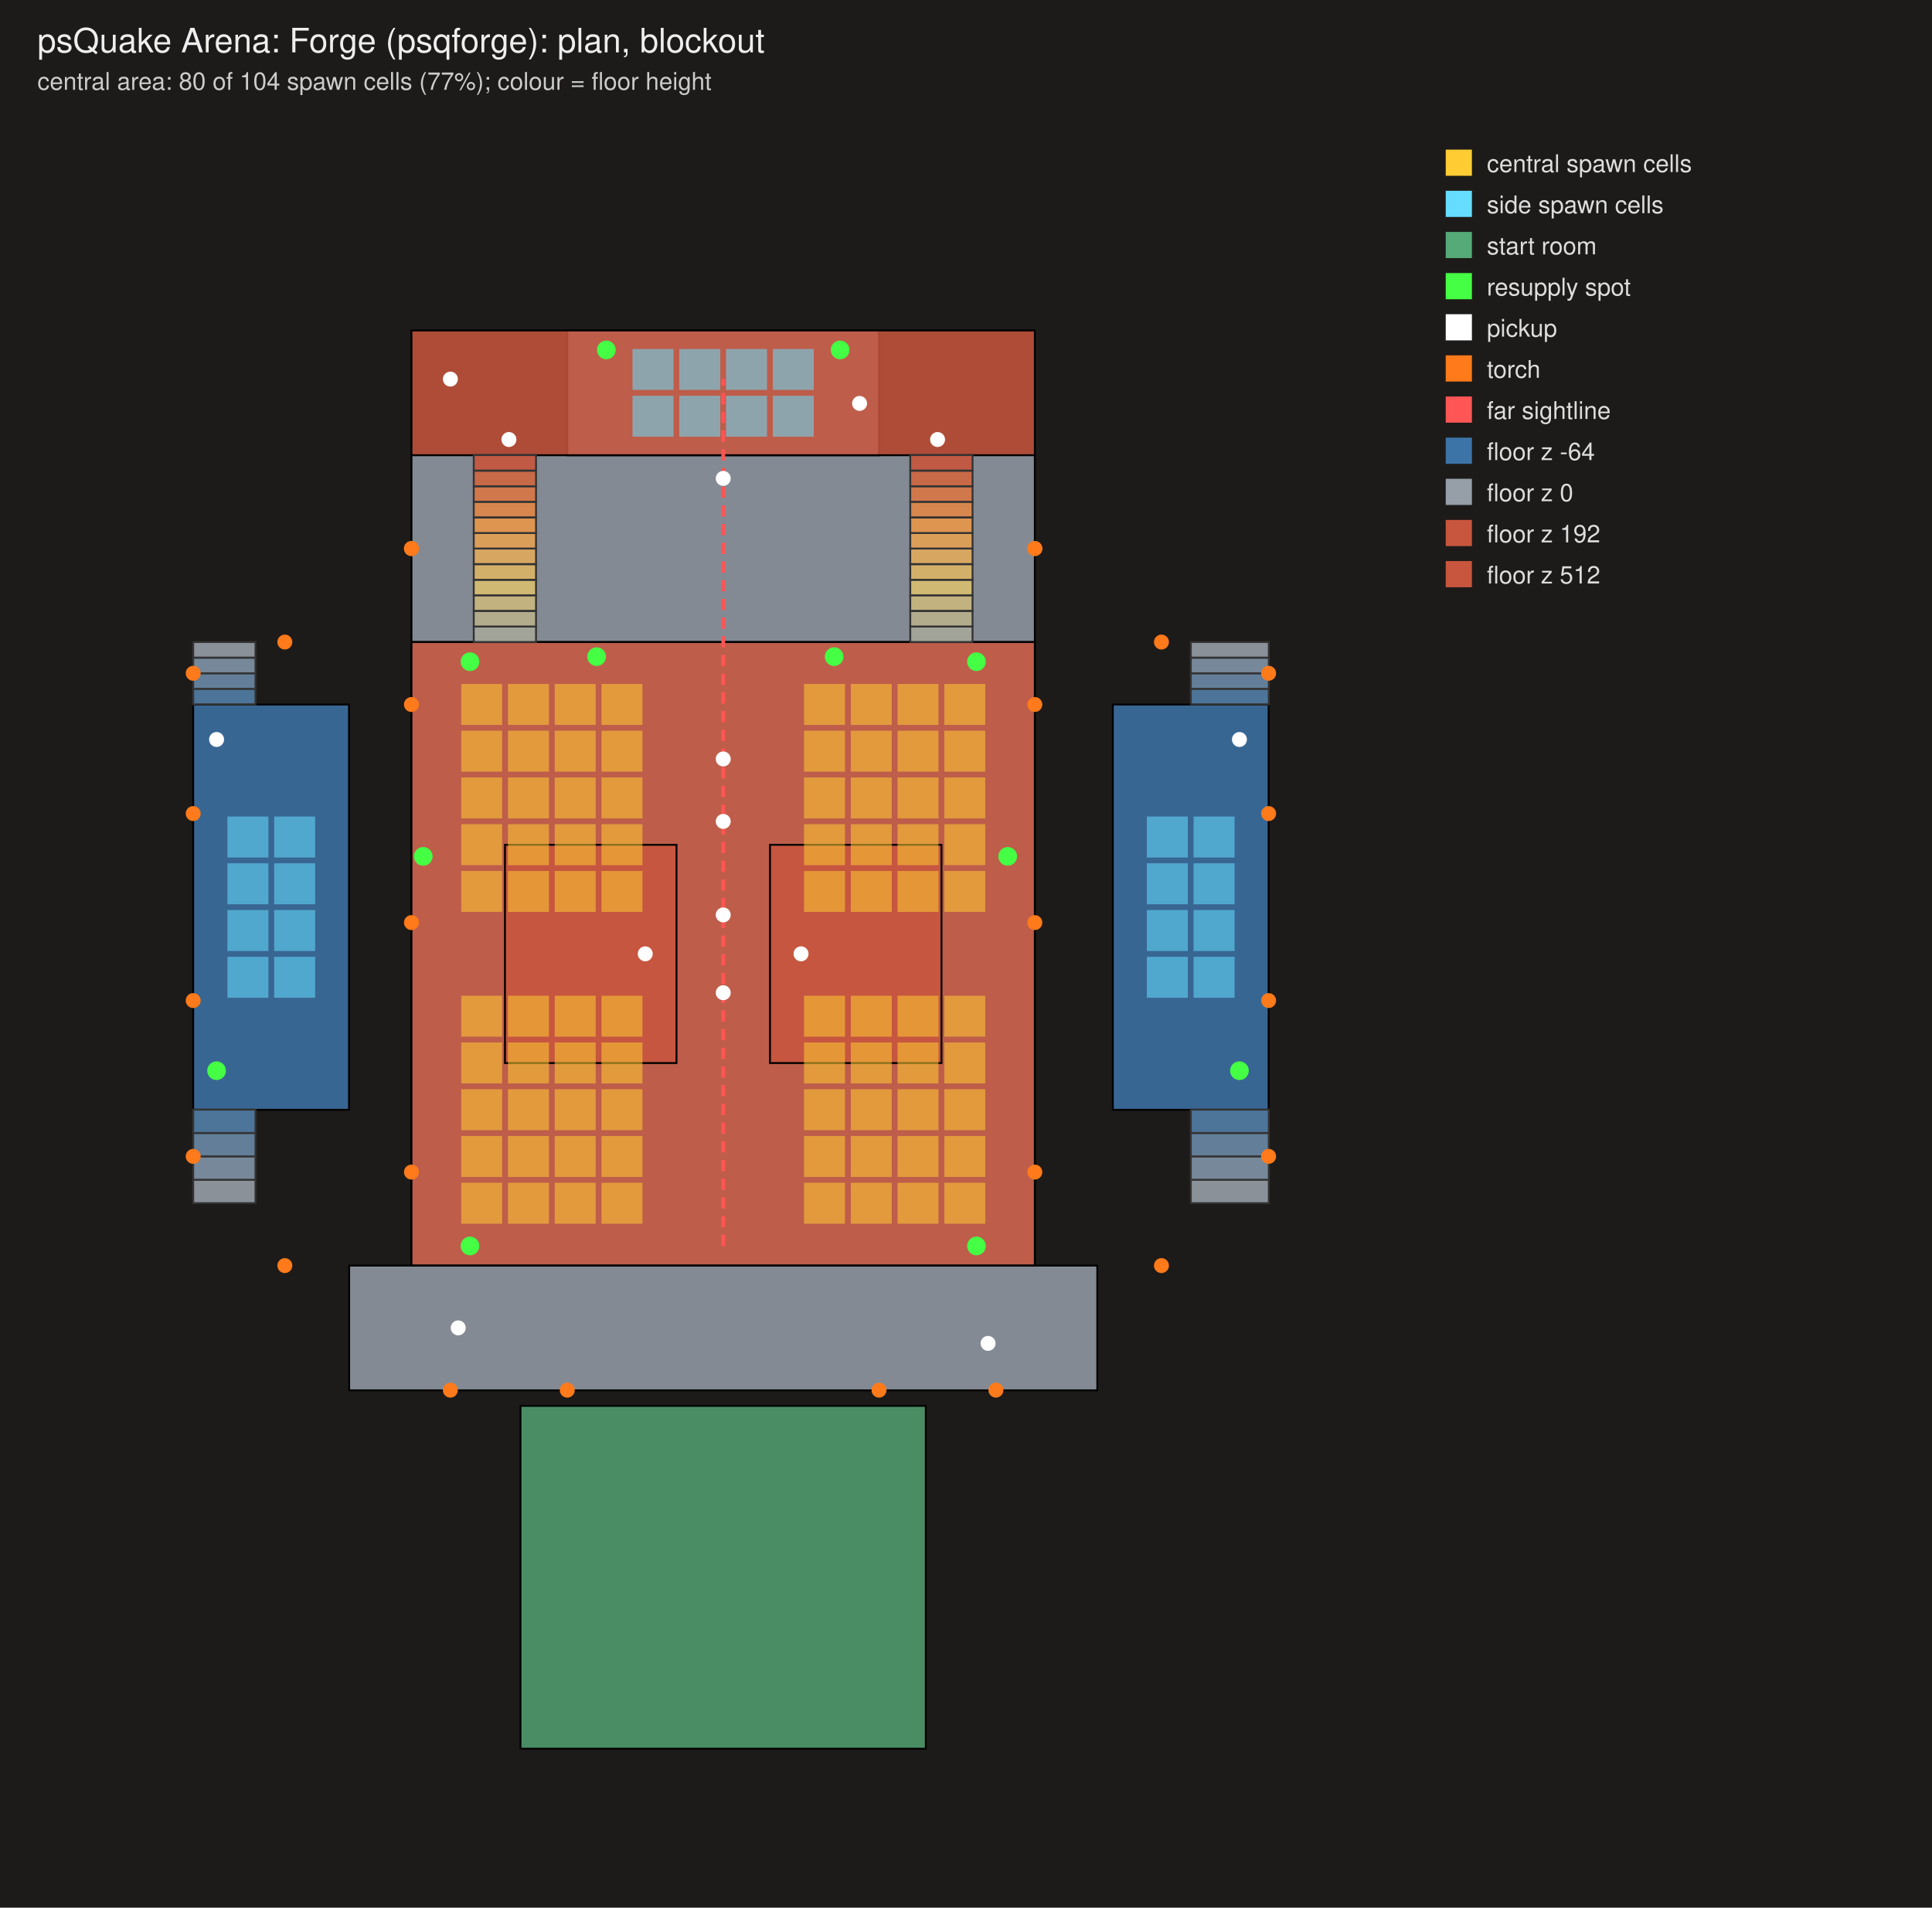
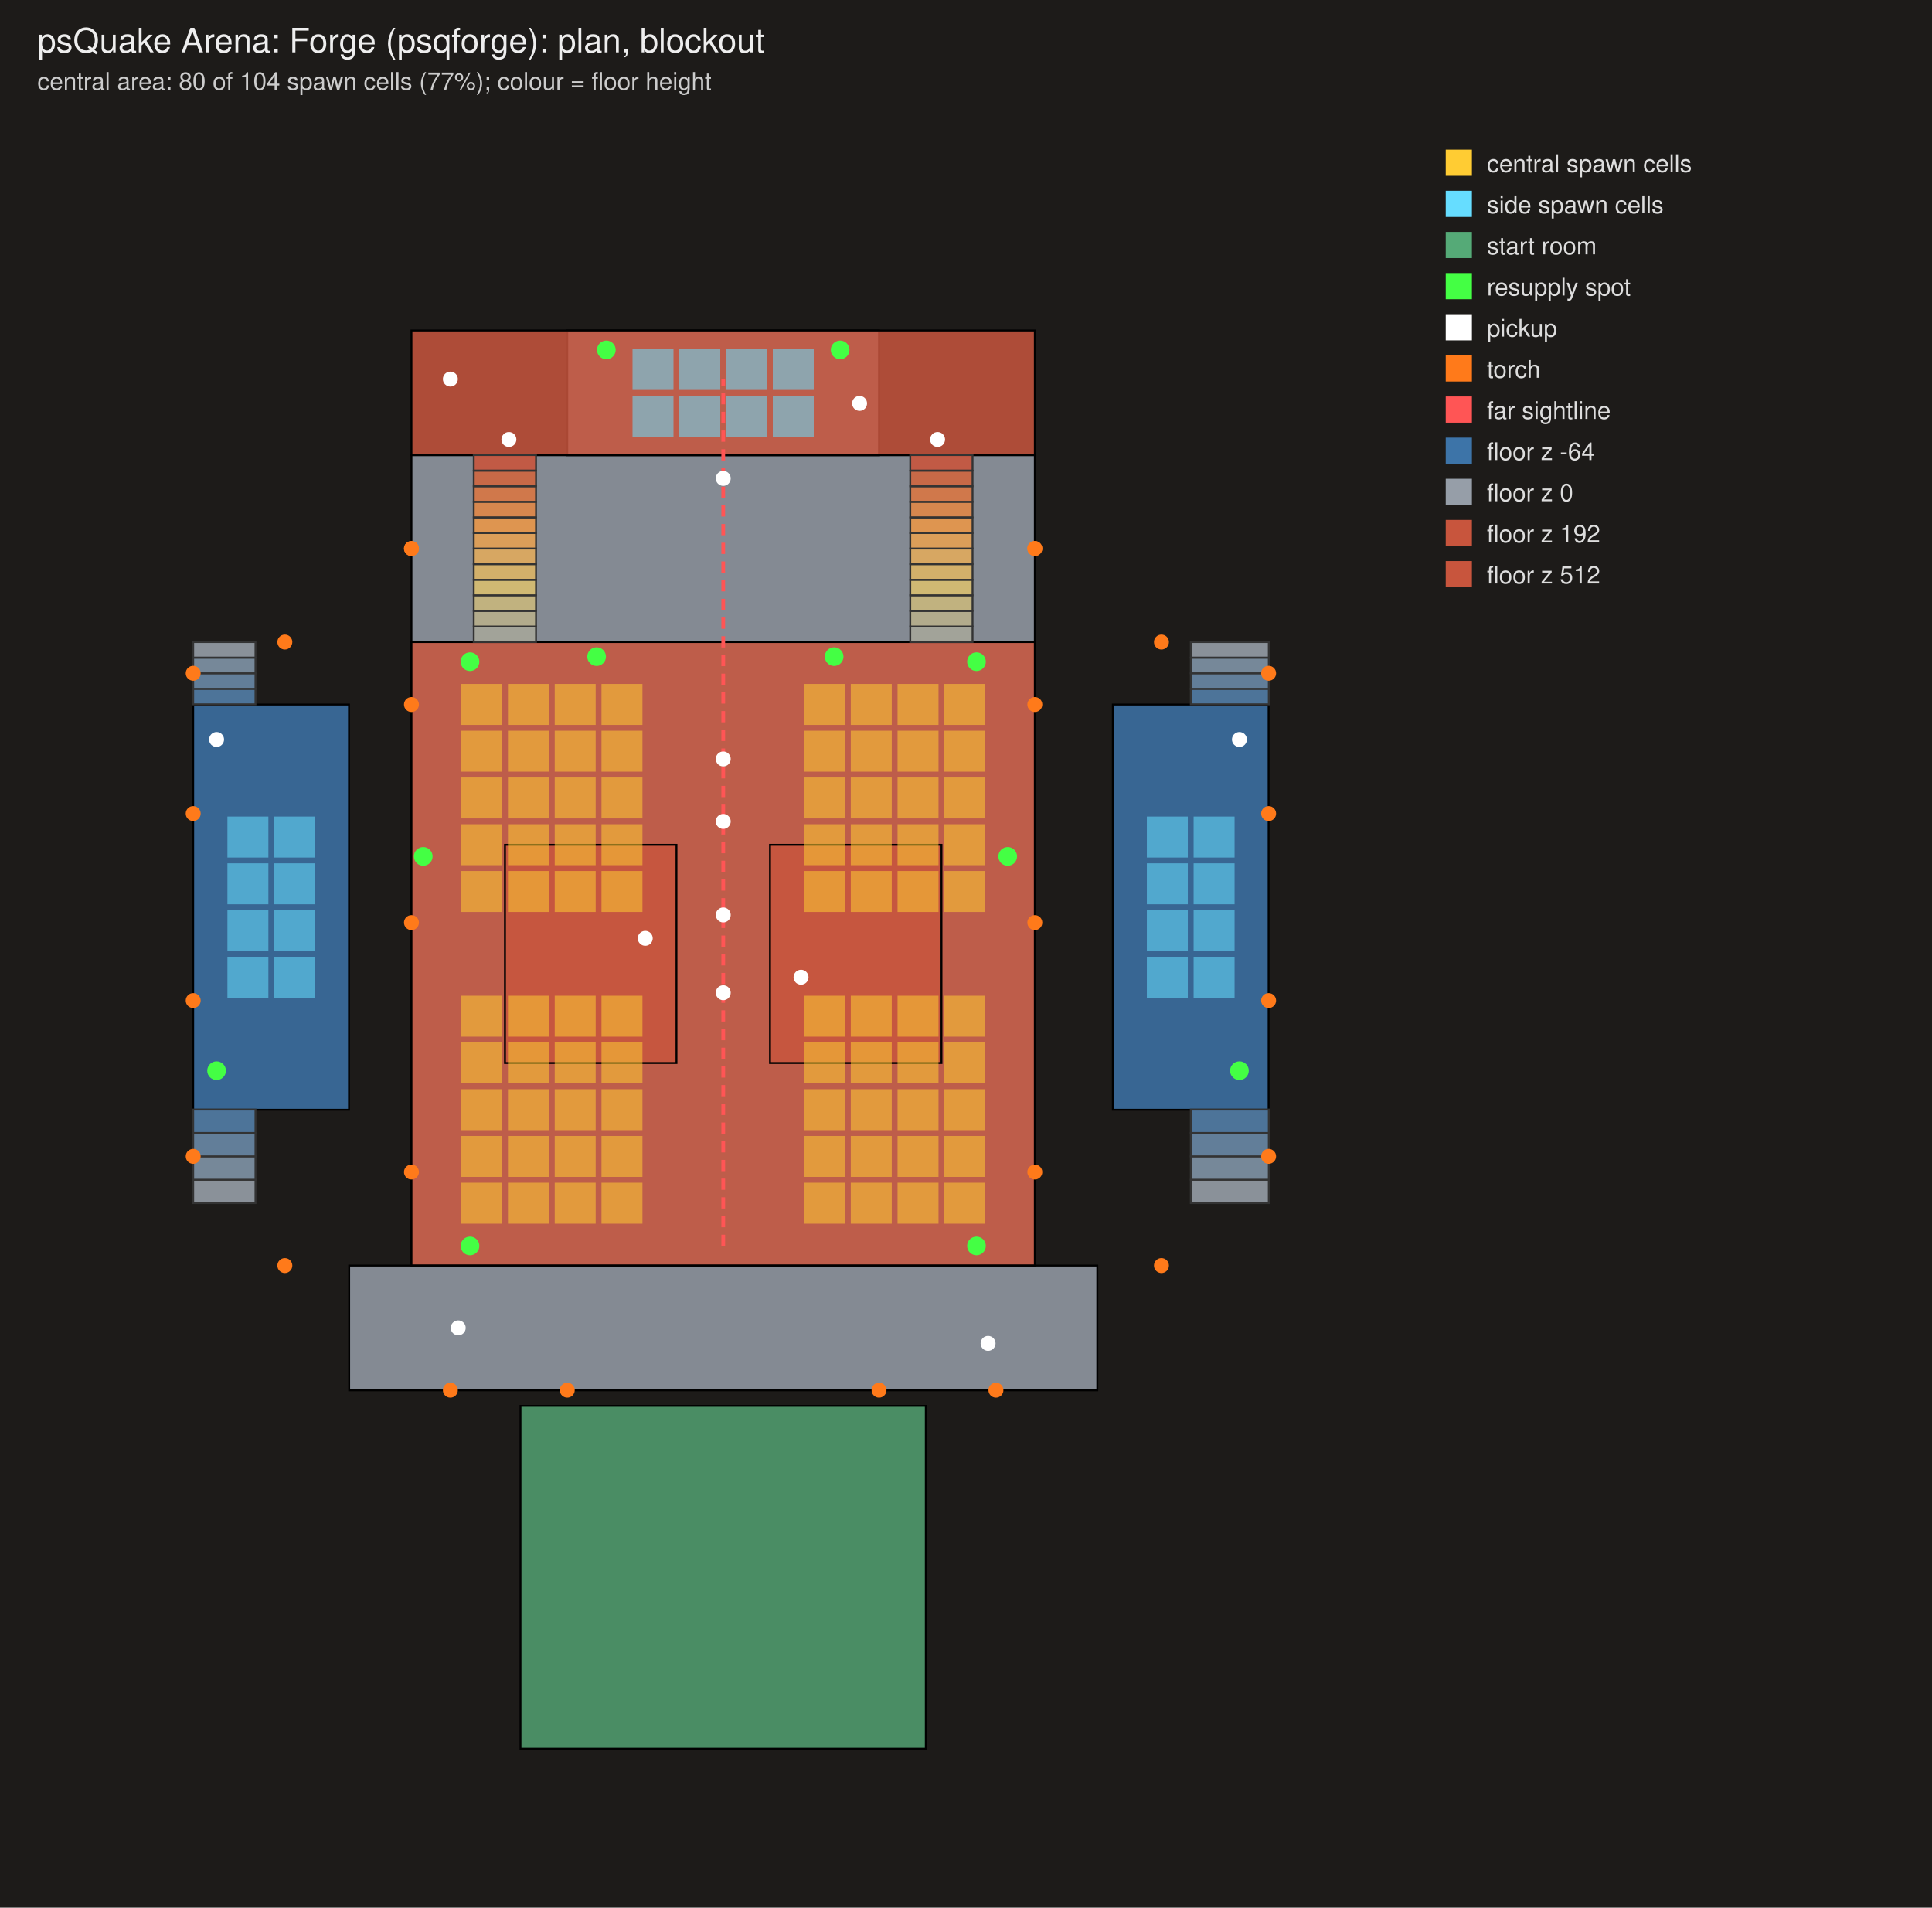
<svg xmlns="http://www.w3.org/2000/svg" width="1033" height="1020" font-family="Helvetica, Arial, sans-serif">
  <rect width="100%" height="100%" fill="#1d1b19" />
  <text x="20" y="28" fill="#eee" font-size="18">psQuake Arena: Forge (psqforge): plan, blockout</text>
  <text x="20" y="48" fill="#ccc" font-size="13">central area: 80 of 104 spawn cells (77%); colour = floor height</text>
  <rect x="103.3" y="376.7" width="83.3" height="216.7" fill="#3d74a8" fill-opacity="0.85" stroke="#000" />
  <rect x="595.0" y="376.7" width="83.3" height="216.7" fill="#3d74a8" fill-opacity="0.85" stroke="#000" />
  <rect x="186.7" y="676.7" width="400.0" height="66.7" fill="#969ea8" fill-opacity="0.85" stroke="#000" />
  <rect x="220.0" y="343.3" width="333.3" height="333.3" fill="#969ea8" fill-opacity="0.85" stroke="#000" />
  <rect x="220.0" y="243.3" width="333.3" height="100.0" fill="#969ea8" fill-opacity="0.85" stroke="#000" />
  <rect x="303.3" y="176.7" width="166.7" height="66.7" fill="#969ea8" fill-opacity="0.85" stroke="#000" />
  <rect x="220.0" y="343.3" width="333.3" height="333.3" fill="#c8553d" fill-opacity="0.85" stroke="#000" />
  <rect x="220.0" y="176.7" width="333.3" height="66.7" fill="#c8553d" fill-opacity="0.85" stroke="#000" />
  <rect x="270.0" y="451.7" width="91.7" height="116.7" fill="#c8553d" fill-opacity="0.85" stroke="#000" />
  <rect x="411.7" y="451.7" width="91.7" height="116.7" fill="#c8553d" fill-opacity="0.85" stroke="#000" />
  <rect x="103.3" y="630.8" width="33.3" height="12.5" fill="#969ea8" fill-opacity="0.9" stroke="#333" />
  <rect x="103.3" y="618.3" width="33.3" height="12.5" fill="#8094a8" fill-opacity="0.9" stroke="#333" />
  <rect x="103.3" y="605.8" width="33.3" height="12.5" fill="#6a89a8" fill-opacity="0.9" stroke="#333" />
  <rect x="103.3" y="593.3" width="33.3" height="12.5" fill="#537ea8" fill-opacity="0.9" stroke="#333" />
  <rect x="103.3" y="368.3" width="33.3" height="8.3" fill="#537ea8" fill-opacity="0.9" stroke="#333" />
  <rect x="103.3" y="360.0" width="33.3" height="8.3" fill="#6a89a8" fill-opacity="0.9" stroke="#333" />
  <rect x="103.3" y="351.7" width="33.3" height="8.3" fill="#8094a8" fill-opacity="0.9" stroke="#333" />
  <rect x="103.3" y="343.3" width="33.3" height="8.3" fill="#969ea8" fill-opacity="0.9" stroke="#333" />
  <rect x="636.7" y="630.8" width="41.7" height="12.5" fill="#969ea8" fill-opacity="0.9" stroke="#333" />
  <rect x="636.7" y="618.3" width="41.7" height="12.5" fill="#8094a8" fill-opacity="0.9" stroke="#333" />
  <rect x="636.7" y="605.8" width="41.7" height="12.5" fill="#6a89a8" fill-opacity="0.9" stroke="#333" />
  <rect x="636.7" y="593.3" width="41.7" height="12.5" fill="#537ea8" fill-opacity="0.9" stroke="#333" />
  <rect x="636.7" y="368.3" width="41.7" height="8.3" fill="#537ea8" fill-opacity="0.9" stroke="#333" />
  <rect x="636.7" y="360.0" width="41.7" height="8.3" fill="#6a89a8" fill-opacity="0.9" stroke="#333" />
  <rect x="636.7" y="351.7" width="41.7" height="8.3" fill="#8094a8" fill-opacity="0.9" stroke="#333" />
  <rect x="636.7" y="343.3" width="41.7" height="8.3" fill="#969ea8" fill-opacity="0.9" stroke="#333" />
  <rect x="253.3" y="335.0" width="33.3" height="8.3" fill="#a6a69a" fill-opacity="0.9" stroke="#333" />
  <rect x="253.3" y="326.7" width="33.3" height="8.3" fill="#b7ae8c" fill-opacity="0.9" stroke="#333" />
  <rect x="253.3" y="318.3" width="33.3" height="8.3" fill="#c8b67e" fill-opacity="0.9" stroke="#333" />
  <rect x="253.3" y="310.0" width="33.3" height="8.3" fill="#d8be70" fill-opacity="0.9" stroke="#333" />
  <rect x="253.3" y="301.7" width="33.3" height="8.3" fill="#dcb466" fill-opacity="0.9" stroke="#333" />
  <rect x="253.3" y="293.3" width="33.3" height="8.3" fill="#e0aa5d" fill-opacity="0.9" stroke="#333" />
  <rect x="253.3" y="285.0" width="33.3" height="8.3" fill="#e4a054" fill-opacity="0.9" stroke="#333" />
  <rect x="253.3" y="276.7" width="33.3" height="8.3" fill="#e8964a" fill-opacity="0.9" stroke="#333" />
  <rect x="253.3" y="268.3" width="33.3" height="8.3" fill="#e08647" fill-opacity="0.9" stroke="#333" />
  <rect x="253.3" y="260.0" width="33.3" height="8.3" fill="#d87644" fill-opacity="0.9" stroke="#333" />
  <rect x="253.3" y="251.7" width="33.3" height="8.3" fill="#d06540" fill-opacity="0.9" stroke="#333" />
  <rect x="253.3" y="243.3" width="33.3" height="8.3" fill="#c8553d" fill-opacity="0.9" stroke="#333" />
  <rect x="486.7" y="335.0" width="33.3" height="8.3" fill="#a6a69a" fill-opacity="0.9" stroke="#333" />
  <rect x="486.7" y="326.7" width="33.3" height="8.3" fill="#b7ae8c" fill-opacity="0.9" stroke="#333" />
  <rect x="486.7" y="318.3" width="33.3" height="8.3" fill="#c8b67e" fill-opacity="0.9" stroke="#333" />
  <rect x="486.7" y="310.0" width="33.3" height="8.3" fill="#d8be70" fill-opacity="0.9" stroke="#333" />
  <rect x="486.7" y="301.7" width="33.3" height="8.3" fill="#dcb466" fill-opacity="0.9" stroke="#333" />
  <rect x="486.7" y="293.3" width="33.3" height="8.3" fill="#e0aa5d" fill-opacity="0.9" stroke="#333" />
  <rect x="486.7" y="285.0" width="33.3" height="8.3" fill="#e4a054" fill-opacity="0.9" stroke="#333" />
  <rect x="486.7" y="276.7" width="33.3" height="8.3" fill="#e8964a" fill-opacity="0.9" stroke="#333" />
  <rect x="486.7" y="268.3" width="33.3" height="8.3" fill="#e08647" fill-opacity="0.9" stroke="#333" />
  <rect x="486.7" y="260.0" width="33.3" height="8.3" fill="#d87644" fill-opacity="0.9" stroke="#333" />
  <rect x="486.7" y="251.7" width="33.3" height="8.3" fill="#d06540" fill-opacity="0.9" stroke="#333" />
  <rect x="486.7" y="243.3" width="33.3" height="8.3" fill="#c8553d" fill-opacity="0.9" stroke="#333" />
  <rect x="278.3" y="751.7" width="216.7" height="183.3" fill="#5a7" fill-opacity="0.8" stroke="#000" />
  <rect x="246.6" y="632.4" width="21.9" height="21.9" fill="#ffcc33" fill-opacity="0.55" stroke="none" />
  <rect x="246.6" y="607.4" width="21.9" height="21.9" fill="#ffcc33" fill-opacity="0.55" stroke="none" />
  <rect x="246.6" y="582.4" width="21.9" height="21.9" fill="#ffcc33" fill-opacity="0.55" stroke="none" />
  <rect x="246.6" y="557.4" width="21.9" height="21.9" fill="#ffcc33" fill-opacity="0.55" stroke="none" />
  <rect x="246.6" y="532.4" width="21.9" height="21.9" fill="#ffcc33" fill-opacity="0.55" stroke="none" />
  <rect x="271.6" y="632.4" width="21.9" height="21.9" fill="#ffcc33" fill-opacity="0.55" stroke="none" />
  <rect x="271.6" y="607.4" width="21.9" height="21.9" fill="#ffcc33" fill-opacity="0.55" stroke="none" />
  <rect x="271.6" y="582.4" width="21.9" height="21.9" fill="#ffcc33" fill-opacity="0.55" stroke="none" />
  <rect x="271.6" y="557.4" width="21.9" height="21.9" fill="#ffcc33" fill-opacity="0.55" stroke="none" />
  <rect x="271.6" y="532.4" width="21.9" height="21.9" fill="#ffcc33" fill-opacity="0.55" stroke="none" />
  <rect x="296.6" y="632.4" width="21.9" height="21.9" fill="#ffcc33" fill-opacity="0.55" stroke="none" />
  <rect x="296.6" y="607.4" width="21.9" height="21.9" fill="#ffcc33" fill-opacity="0.55" stroke="none" />
  <rect x="296.6" y="582.4" width="21.9" height="21.9" fill="#ffcc33" fill-opacity="0.55" stroke="none" />
  <rect x="296.6" y="557.4" width="21.9" height="21.9" fill="#ffcc33" fill-opacity="0.55" stroke="none" />
  <rect x="296.6" y="532.4" width="21.9" height="21.9" fill="#ffcc33" fill-opacity="0.55" stroke="none" />
  <rect x="321.6" y="632.4" width="21.9" height="21.9" fill="#ffcc33" fill-opacity="0.55" stroke="none" />
  <rect x="321.6" y="607.4" width="21.9" height="21.9" fill="#ffcc33" fill-opacity="0.55" stroke="none" />
  <rect x="321.6" y="582.4" width="21.9" height="21.9" fill="#ffcc33" fill-opacity="0.55" stroke="none" />
  <rect x="321.6" y="557.4" width="21.9" height="21.9" fill="#ffcc33" fill-opacity="0.55" stroke="none" />
  <rect x="321.6" y="532.4" width="21.9" height="21.9" fill="#ffcc33" fill-opacity="0.55" stroke="none" />
  <rect x="429.9" y="632.4" width="21.9" height="21.9" fill="#ffcc33" fill-opacity="0.55" stroke="none" />
  <rect x="429.9" y="607.4" width="21.9" height="21.9" fill="#ffcc33" fill-opacity="0.55" stroke="none" />
  <rect x="429.9" y="582.4" width="21.9" height="21.9" fill="#ffcc33" fill-opacity="0.55" stroke="none" />
  <rect x="429.9" y="557.4" width="21.9" height="21.9" fill="#ffcc33" fill-opacity="0.55" stroke="none" />
  <rect x="429.9" y="532.4" width="21.9" height="21.9" fill="#ffcc33" fill-opacity="0.55" stroke="none" />
  <rect x="454.9" y="632.4" width="21.9" height="21.9" fill="#ffcc33" fill-opacity="0.55" stroke="none" />
  <rect x="454.9" y="607.4" width="21.9" height="21.9" fill="#ffcc33" fill-opacity="0.55" stroke="none" />
  <rect x="454.9" y="582.4" width="21.9" height="21.9" fill="#ffcc33" fill-opacity="0.55" stroke="none" />
  <rect x="454.9" y="557.4" width="21.9" height="21.9" fill="#ffcc33" fill-opacity="0.55" stroke="none" />
  <rect x="454.9" y="532.4" width="21.9" height="21.9" fill="#ffcc33" fill-opacity="0.55" stroke="none" />
  <rect x="479.9" y="632.4" width="21.9" height="21.9" fill="#ffcc33" fill-opacity="0.55" stroke="none" />
  <rect x="479.9" y="607.4" width="21.9" height="21.9" fill="#ffcc33" fill-opacity="0.55" stroke="none" />
  <rect x="479.9" y="582.4" width="21.9" height="21.9" fill="#ffcc33" fill-opacity="0.55" stroke="none" />
  <rect x="479.9" y="557.4" width="21.9" height="21.9" fill="#ffcc33" fill-opacity="0.55" stroke="none" />
  <rect x="479.9" y="532.4" width="21.9" height="21.9" fill="#ffcc33" fill-opacity="0.55" stroke="none" />
  <rect x="504.9" y="632.4" width="21.9" height="21.9" fill="#ffcc33" fill-opacity="0.55" stroke="none" />
  <rect x="504.9" y="607.4" width="21.9" height="21.9" fill="#ffcc33" fill-opacity="0.55" stroke="none" />
  <rect x="504.9" y="582.4" width="21.9" height="21.9" fill="#ffcc33" fill-opacity="0.55" stroke="none" />
  <rect x="504.9" y="557.4" width="21.9" height="21.9" fill="#ffcc33" fill-opacity="0.55" stroke="none" />
  <rect x="504.9" y="532.4" width="21.9" height="21.9" fill="#ffcc33" fill-opacity="0.55" stroke="none" />
  <rect x="246.6" y="465.7" width="21.9" height="21.9" fill="#ffcc33" fill-opacity="0.55" stroke="none" />
  <rect x="246.6" y="440.7" width="21.9" height="21.9" fill="#ffcc33" fill-opacity="0.55" stroke="none" />
  <rect x="246.6" y="415.7" width="21.9" height="21.9" fill="#ffcc33" fill-opacity="0.55" stroke="none" />
  <rect x="246.6" y="390.7" width="21.9" height="21.9" fill="#ffcc33" fill-opacity="0.55" stroke="none" />
  <rect x="246.6" y="365.7" width="21.9" height="21.9" fill="#ffcc33" fill-opacity="0.55" stroke="none" />
  <rect x="271.6" y="465.7" width="21.9" height="21.9" fill="#ffcc33" fill-opacity="0.55" stroke="none" />
  <rect x="271.6" y="440.7" width="21.9" height="21.9" fill="#ffcc33" fill-opacity="0.55" stroke="none" />
  <rect x="271.6" y="415.7" width="21.9" height="21.9" fill="#ffcc33" fill-opacity="0.55" stroke="none" />
  <rect x="271.6" y="390.7" width="21.9" height="21.9" fill="#ffcc33" fill-opacity="0.55" stroke="none" />
  <rect x="271.6" y="365.7" width="21.9" height="21.9" fill="#ffcc33" fill-opacity="0.55" stroke="none" />
  <rect x="296.6" y="465.7" width="21.9" height="21.9" fill="#ffcc33" fill-opacity="0.55" stroke="none" />
  <rect x="296.6" y="440.7" width="21.9" height="21.9" fill="#ffcc33" fill-opacity="0.55" stroke="none" />
  <rect x="296.6" y="415.7" width="21.9" height="21.9" fill="#ffcc33" fill-opacity="0.55" stroke="none" />
  <rect x="296.6" y="390.7" width="21.9" height="21.9" fill="#ffcc33" fill-opacity="0.55" stroke="none" />
  <rect x="296.6" y="365.7" width="21.9" height="21.9" fill="#ffcc33" fill-opacity="0.55" stroke="none" />
  <rect x="321.6" y="465.7" width="21.9" height="21.9" fill="#ffcc33" fill-opacity="0.55" stroke="none" />
  <rect x="321.6" y="440.7" width="21.9" height="21.9" fill="#ffcc33" fill-opacity="0.55" stroke="none" />
  <rect x="321.6" y="415.7" width="21.9" height="21.9" fill="#ffcc33" fill-opacity="0.55" stroke="none" />
  <rect x="321.6" y="390.7" width="21.9" height="21.9" fill="#ffcc33" fill-opacity="0.55" stroke="none" />
  <rect x="321.6" y="365.7" width="21.9" height="21.9" fill="#ffcc33" fill-opacity="0.55" stroke="none" />
  <rect x="429.9" y="465.7" width="21.9" height="21.9" fill="#ffcc33" fill-opacity="0.55" stroke="none" />
  <rect x="429.9" y="440.7" width="21.9" height="21.9" fill="#ffcc33" fill-opacity="0.55" stroke="none" />
  <rect x="429.9" y="415.7" width="21.9" height="21.9" fill="#ffcc33" fill-opacity="0.55" stroke="none" />
  <rect x="429.9" y="390.7" width="21.9" height="21.9" fill="#ffcc33" fill-opacity="0.55" stroke="none" />
  <rect x="429.9" y="365.7" width="21.9" height="21.9" fill="#ffcc33" fill-opacity="0.55" stroke="none" />
  <rect x="454.9" y="465.7" width="21.9" height="21.9" fill="#ffcc33" fill-opacity="0.55" stroke="none" />
  <rect x="454.9" y="440.7" width="21.9" height="21.9" fill="#ffcc33" fill-opacity="0.55" stroke="none" />
  <rect x="454.9" y="415.7" width="21.9" height="21.9" fill="#ffcc33" fill-opacity="0.55" stroke="none" />
  <rect x="454.9" y="390.7" width="21.9" height="21.9" fill="#ffcc33" fill-opacity="0.55" stroke="none" />
  <rect x="454.9" y="365.7" width="21.9" height="21.9" fill="#ffcc33" fill-opacity="0.55" stroke="none" />
  <rect x="479.9" y="465.7" width="21.9" height="21.9" fill="#ffcc33" fill-opacity="0.55" stroke="none" />
  <rect x="479.9" y="440.7" width="21.9" height="21.9" fill="#ffcc33" fill-opacity="0.55" stroke="none" />
  <rect x="479.9" y="415.7" width="21.9" height="21.9" fill="#ffcc33" fill-opacity="0.55" stroke="none" />
  <rect x="479.9" y="390.7" width="21.9" height="21.9" fill="#ffcc33" fill-opacity="0.55" stroke="none" />
  <rect x="479.9" y="365.7" width="21.9" height="21.9" fill="#ffcc33" fill-opacity="0.55" stroke="none" />
  <rect x="504.9" y="465.7" width="21.9" height="21.9" fill="#ffcc33" fill-opacity="0.55" stroke="none" />
  <rect x="504.9" y="440.7" width="21.9" height="21.9" fill="#ffcc33" fill-opacity="0.55" stroke="none" />
  <rect x="504.9" y="415.7" width="21.9" height="21.9" fill="#ffcc33" fill-opacity="0.55" stroke="none" />
  <rect x="504.9" y="390.7" width="21.9" height="21.9" fill="#ffcc33" fill-opacity="0.55" stroke="none" />
  <rect x="504.9" y="365.7" width="21.9" height="21.9" fill="#ffcc33" fill-opacity="0.55" stroke="none" />
  <rect x="338.2" y="211.6" width="21.9" height="21.9" fill="#66ddff" fill-opacity="0.55" stroke="none" />
  <rect x="338.2" y="186.6" width="21.9" height="21.9" fill="#66ddff" fill-opacity="0.55" stroke="none" />
  <rect x="363.2" y="211.6" width="21.9" height="21.9" fill="#66ddff" fill-opacity="0.55" stroke="none" />
  <rect x="363.2" y="186.6" width="21.9" height="21.9" fill="#66ddff" fill-opacity="0.55" stroke="none" />
  <rect x="388.2" y="211.6" width="21.9" height="21.9" fill="#66ddff" fill-opacity="0.55" stroke="none" />
  <rect x="388.2" y="186.6" width="21.9" height="21.9" fill="#66ddff" fill-opacity="0.55" stroke="none" />
  <rect x="413.2" y="211.6" width="21.9" height="21.9" fill="#66ddff" fill-opacity="0.55" stroke="none" />
  <rect x="413.2" y="186.6" width="21.9" height="21.9" fill="#66ddff" fill-opacity="0.55" stroke="none" />
  <rect x="121.6" y="511.6" width="21.9" height="21.9" fill="#66ddff" fill-opacity="0.55" stroke="none" />
  <rect x="121.6" y="486.6" width="21.9" height="21.9" fill="#66ddff" fill-opacity="0.55" stroke="none" />
  <rect x="121.6" y="461.6" width="21.9" height="21.9" fill="#66ddff" fill-opacity="0.55" stroke="none" />
  <rect x="121.6" y="436.6" width="21.9" height="21.9" fill="#66ddff" fill-opacity="0.55" stroke="none" />
  <rect x="146.6" y="511.6" width="21.9" height="21.9" fill="#66ddff" fill-opacity="0.55" stroke="none" />
  <rect x="146.6" y="486.6" width="21.9" height="21.9" fill="#66ddff" fill-opacity="0.55" stroke="none" />
  <rect x="146.6" y="461.6" width="21.9" height="21.9" fill="#66ddff" fill-opacity="0.55" stroke="none" />
  <rect x="146.6" y="436.6" width="21.9" height="21.9" fill="#66ddff" fill-opacity="0.55" stroke="none" />
  <rect x="613.2" y="511.6" width="21.9" height="21.9" fill="#66ddff" fill-opacity="0.55" stroke="none" />
  <rect x="613.2" y="486.6" width="21.9" height="21.9" fill="#66ddff" fill-opacity="0.55" stroke="none" />
  <rect x="613.2" y="461.6" width="21.9" height="21.9" fill="#66ddff" fill-opacity="0.55" stroke="none" />
  <rect x="613.2" y="436.6" width="21.9" height="21.9" fill="#66ddff" fill-opacity="0.55" stroke="none" />
  <rect x="638.2" y="511.6" width="21.9" height="21.9" fill="#66ddff" fill-opacity="0.55" stroke="none" />
  <rect x="638.2" y="486.6" width="21.9" height="21.9" fill="#66ddff" fill-opacity="0.55" stroke="none" />
  <rect x="638.2" y="461.6" width="21.9" height="21.9" fill="#66ddff" fill-opacity="0.55" stroke="none" />
  <rect x="638.2" y="436.6" width="21.9" height="21.9" fill="#66ddff" fill-opacity="0.55" stroke="none" />
  <circle cx="103.3" cy="535.0" r="4" fill="#ff7a1a" />
  <circle cx="103.3" cy="435.0" r="4" fill="#ff7a1a" />
  <circle cx="678.3" cy="535.0" r="4" fill="#ff7a1a" />
  <circle cx="678.3" cy="435.0" r="4" fill="#ff7a1a" />
  <circle cx="303.3" cy="743.3" r="4" fill="#ff7a1a" />
  <circle cx="470.0" cy="743.3" r="4" fill="#ff7a1a" />
  <circle cx="220.0" cy="293.3" r="4" fill="#ff7a1a" />
  <circle cx="553.3" cy="293.3" r="4" fill="#ff7a1a" />
  <circle cx="152.3" cy="676.7" r="4" fill="#ff7a1a" />
  <circle cx="621.0" cy="676.7" r="4" fill="#ff7a1a" />
  <circle cx="152.3" cy="343.3" r="4" fill="#ff7a1a" />
  <circle cx="621.0" cy="343.3" r="4" fill="#ff7a1a" />
  <circle cx="103.3" cy="618.3" r="4" fill="#ff7a1a" />
  <circle cx="678.3" cy="618.3" r="4" fill="#ff7a1a" />
  <circle cx="103.3" cy="360.0" r="4" fill="#ff7a1a" />
  <circle cx="678.3" cy="360.0" r="4" fill="#ff7a1a" />
  <circle cx="220.0" cy="626.7" r="4" fill="#ff7a1a" />
  <circle cx="220.0" cy="493.3" r="4" fill="#ff7a1a" />
  <circle cx="220.0" cy="376.7" r="4" fill="#ff7a1a" />
  <circle cx="553.3" cy="626.7" r="4" fill="#ff7a1a" />
  <circle cx="553.3" cy="493.3" r="4" fill="#ff7a1a" />
  <circle cx="553.3" cy="376.7" r="4" fill="#ff7a1a" />
  <circle cx="240.8" cy="743.3" r="4" fill="#ff7a1a" />
  <circle cx="532.5" cy="743.3" r="4" fill="#ff7a1a" />
  <circle cx="220.0" cy="293.3" r="4" fill="#ff7a1a" />
  <circle cx="553.3" cy="293.3" r="4" fill="#ff7a1a" />
  <line x1="386.7" y1="666.2" x2="386.7" y2="202.7" stroke="#f55" stroke-dasharray="6 4" stroke-width="2" />
  <circle cx="251.3" cy="666.2" r="5" fill="#4f4" />
  <circle cx="522.1" cy="666.2" r="5" fill="#4f4" />
  <circle cx="251.3" cy="353.8" r="5" fill="#4f4" />
  <circle cx="522.1" cy="353.8" r="5" fill="#4f4" />
  <circle cx="319.0" cy="351.1" r="5" fill="#4f4" />
  <circle cx="446.0" cy="351.1" r="5" fill="#4f4" />
  <circle cx="226.3" cy="457.9" r="5" fill="#4f4" />
  <circle cx="538.8" cy="457.9" r="5" fill="#4f4" />
  <circle cx="115.8" cy="572.5" r="5" fill="#4f4" />
  <circle cx="662.7" cy="572.5" r="5" fill="#4f4" />
  <circle cx="324.2" cy="187.1" r="5" fill="#4f4" />
  <circle cx="449.2" cy="187.1" r="5" fill="#4f4" />
  <circle cx="245.0" cy="710.0" r="4" fill="#fff" />
  <circle cx="528.3" cy="718.3" r="4" fill="#fff" />
  <circle cx="115.8" cy="395.4" r="4" fill="#fff" />
  <circle cx="662.7" cy="395.4" r="4" fill="#fff" />
  <circle cx="386.7" cy="530.8" r="4" fill="#fff" />
  <circle cx="386.7" cy="489.2" r="4" fill="#fff" />
-   <circle cx="345.0" cy="510.0" r="4" fill="#fff" />
-   <circle cx="428.3" cy="510.0" r="4" fill="#fff" />
+   <circle cx="345.0" cy="501.7" r="4" fill="#fff" />
+   <circle cx="428.3" cy="522.5" r="4" fill="#fff" />
  <circle cx="459.6" cy="215.7" r="4" fill="#fff" />
  <circle cx="272.1" cy="235.0" r="4" fill="#fff" />
  <circle cx="386.7" cy="255.8" r="4" fill="#fff" />
  <circle cx="386.7" cy="439.2" r="4" fill="#fff" />
  <circle cx="386.7" cy="405.8" r="4" fill="#fff" />
  <circle cx="501.3" cy="235.0" r="4" fill="#fff" />
  <circle cx="240.8" cy="202.7" r="4" fill="#fff" />
  <rect x="773" y="80" width="14" height="14" fill="#ffcc33" />
  <text x="795" y="92" fill="#ddd" font-size="13">central spawn cells</text>
  <rect x="773" y="102" width="14" height="14" fill="#66ddff" />
  <text x="795" y="114" fill="#ddd" font-size="13">side spawn cells</text>
  <rect x="773" y="124" width="14" height="14" fill="#5a7" />
  <text x="795" y="136" fill="#ddd" font-size="13">start room</text>
  <rect x="773" y="146" width="14" height="14" fill="#4f4" />
  <text x="795" y="158" fill="#ddd" font-size="13">resupply spot</text>
  <rect x="773" y="168" width="14" height="14" fill="#fff" />
  <text x="795" y="180" fill="#ddd" font-size="13">pickup</text>
  <rect x="773" y="190" width="14" height="14" fill="#ff7a1a" />
  <text x="795" y="202" fill="#ddd" font-size="13">torch</text>
  <rect x="773" y="212" width="14" height="14" fill="#f55" />
  <text x="795" y="224" fill="#ddd" font-size="13">far sightline</text>
  <rect x="773" y="234" width="14" height="14" fill="#3d74a8" />
  <text x="795" y="246" fill="#ddd" font-size="13">floor z -64</text>
  <rect x="773" y="256" width="14" height="14" fill="#969ea8" />
  <text x="795" y="268" fill="#ddd" font-size="13">floor z 0</text>
  <rect x="773" y="278" width="14" height="14" fill="#c8553d" />
  <text x="795" y="290" fill="#ddd" font-size="13">floor z 192</text>
  <rect x="773" y="300" width="14" height="14" fill="#c8553d" />
  <text x="795" y="312" fill="#ddd" font-size="13">floor z 512</text>
</svg>
